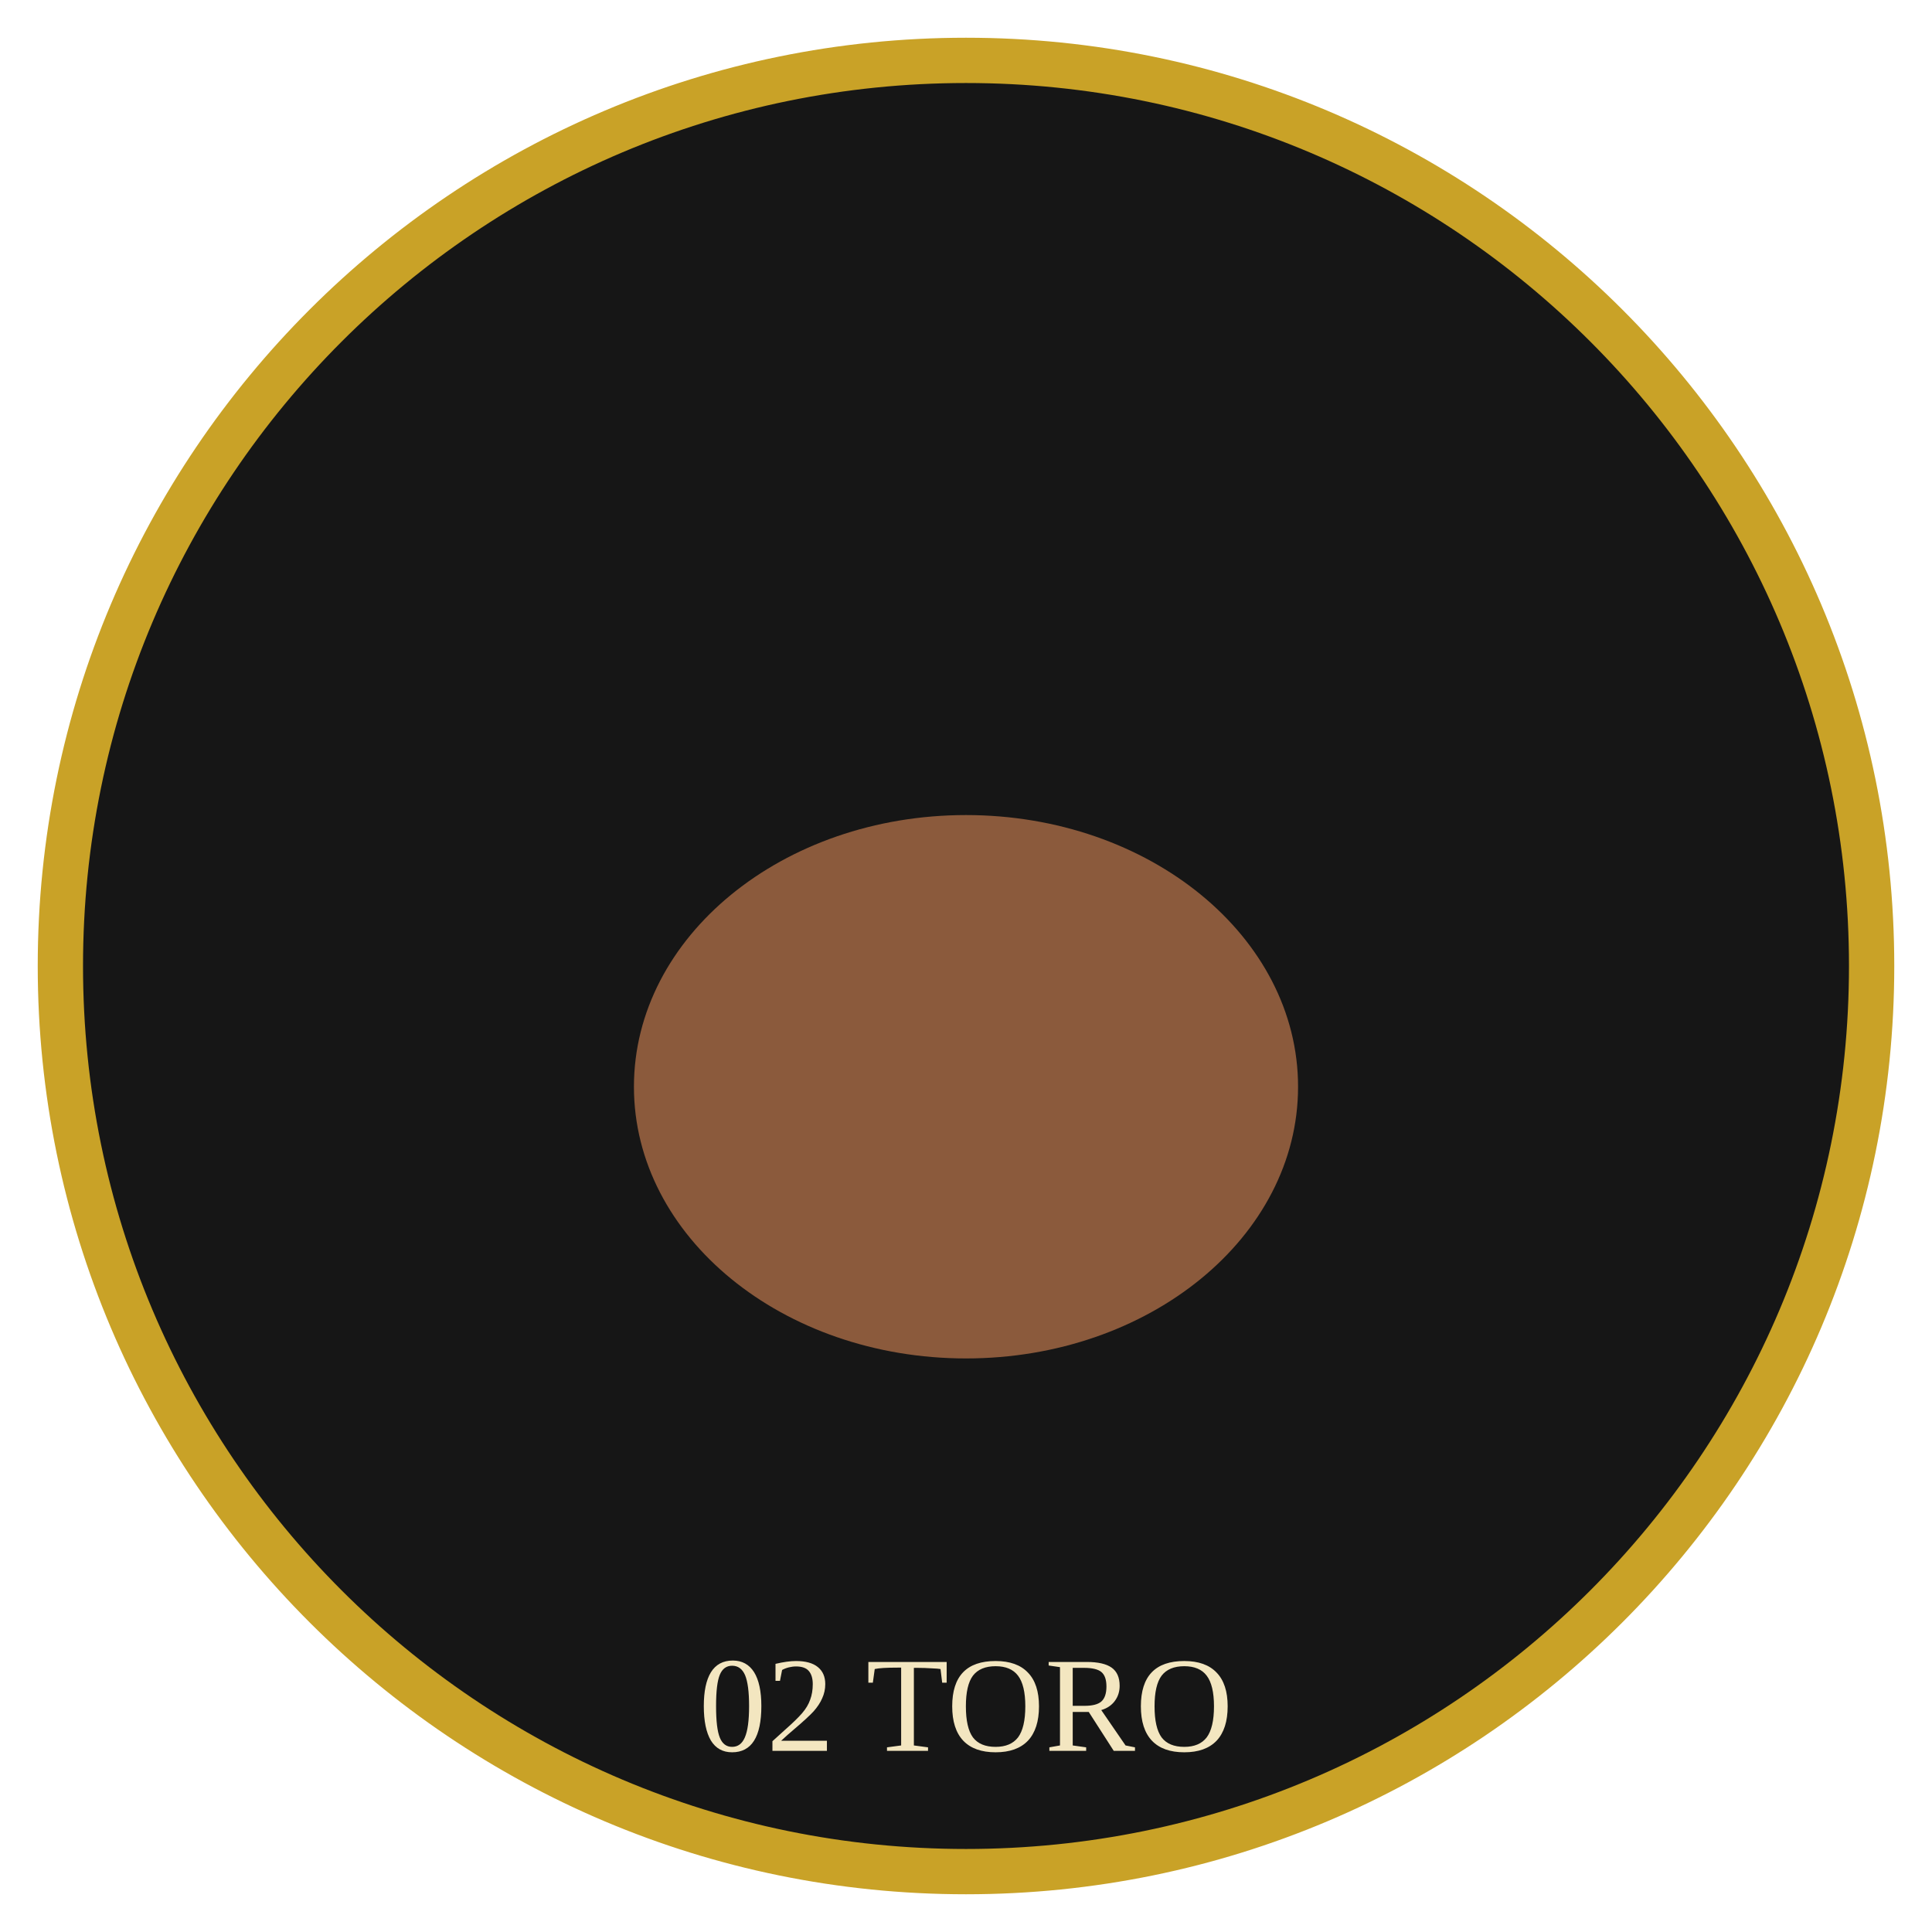
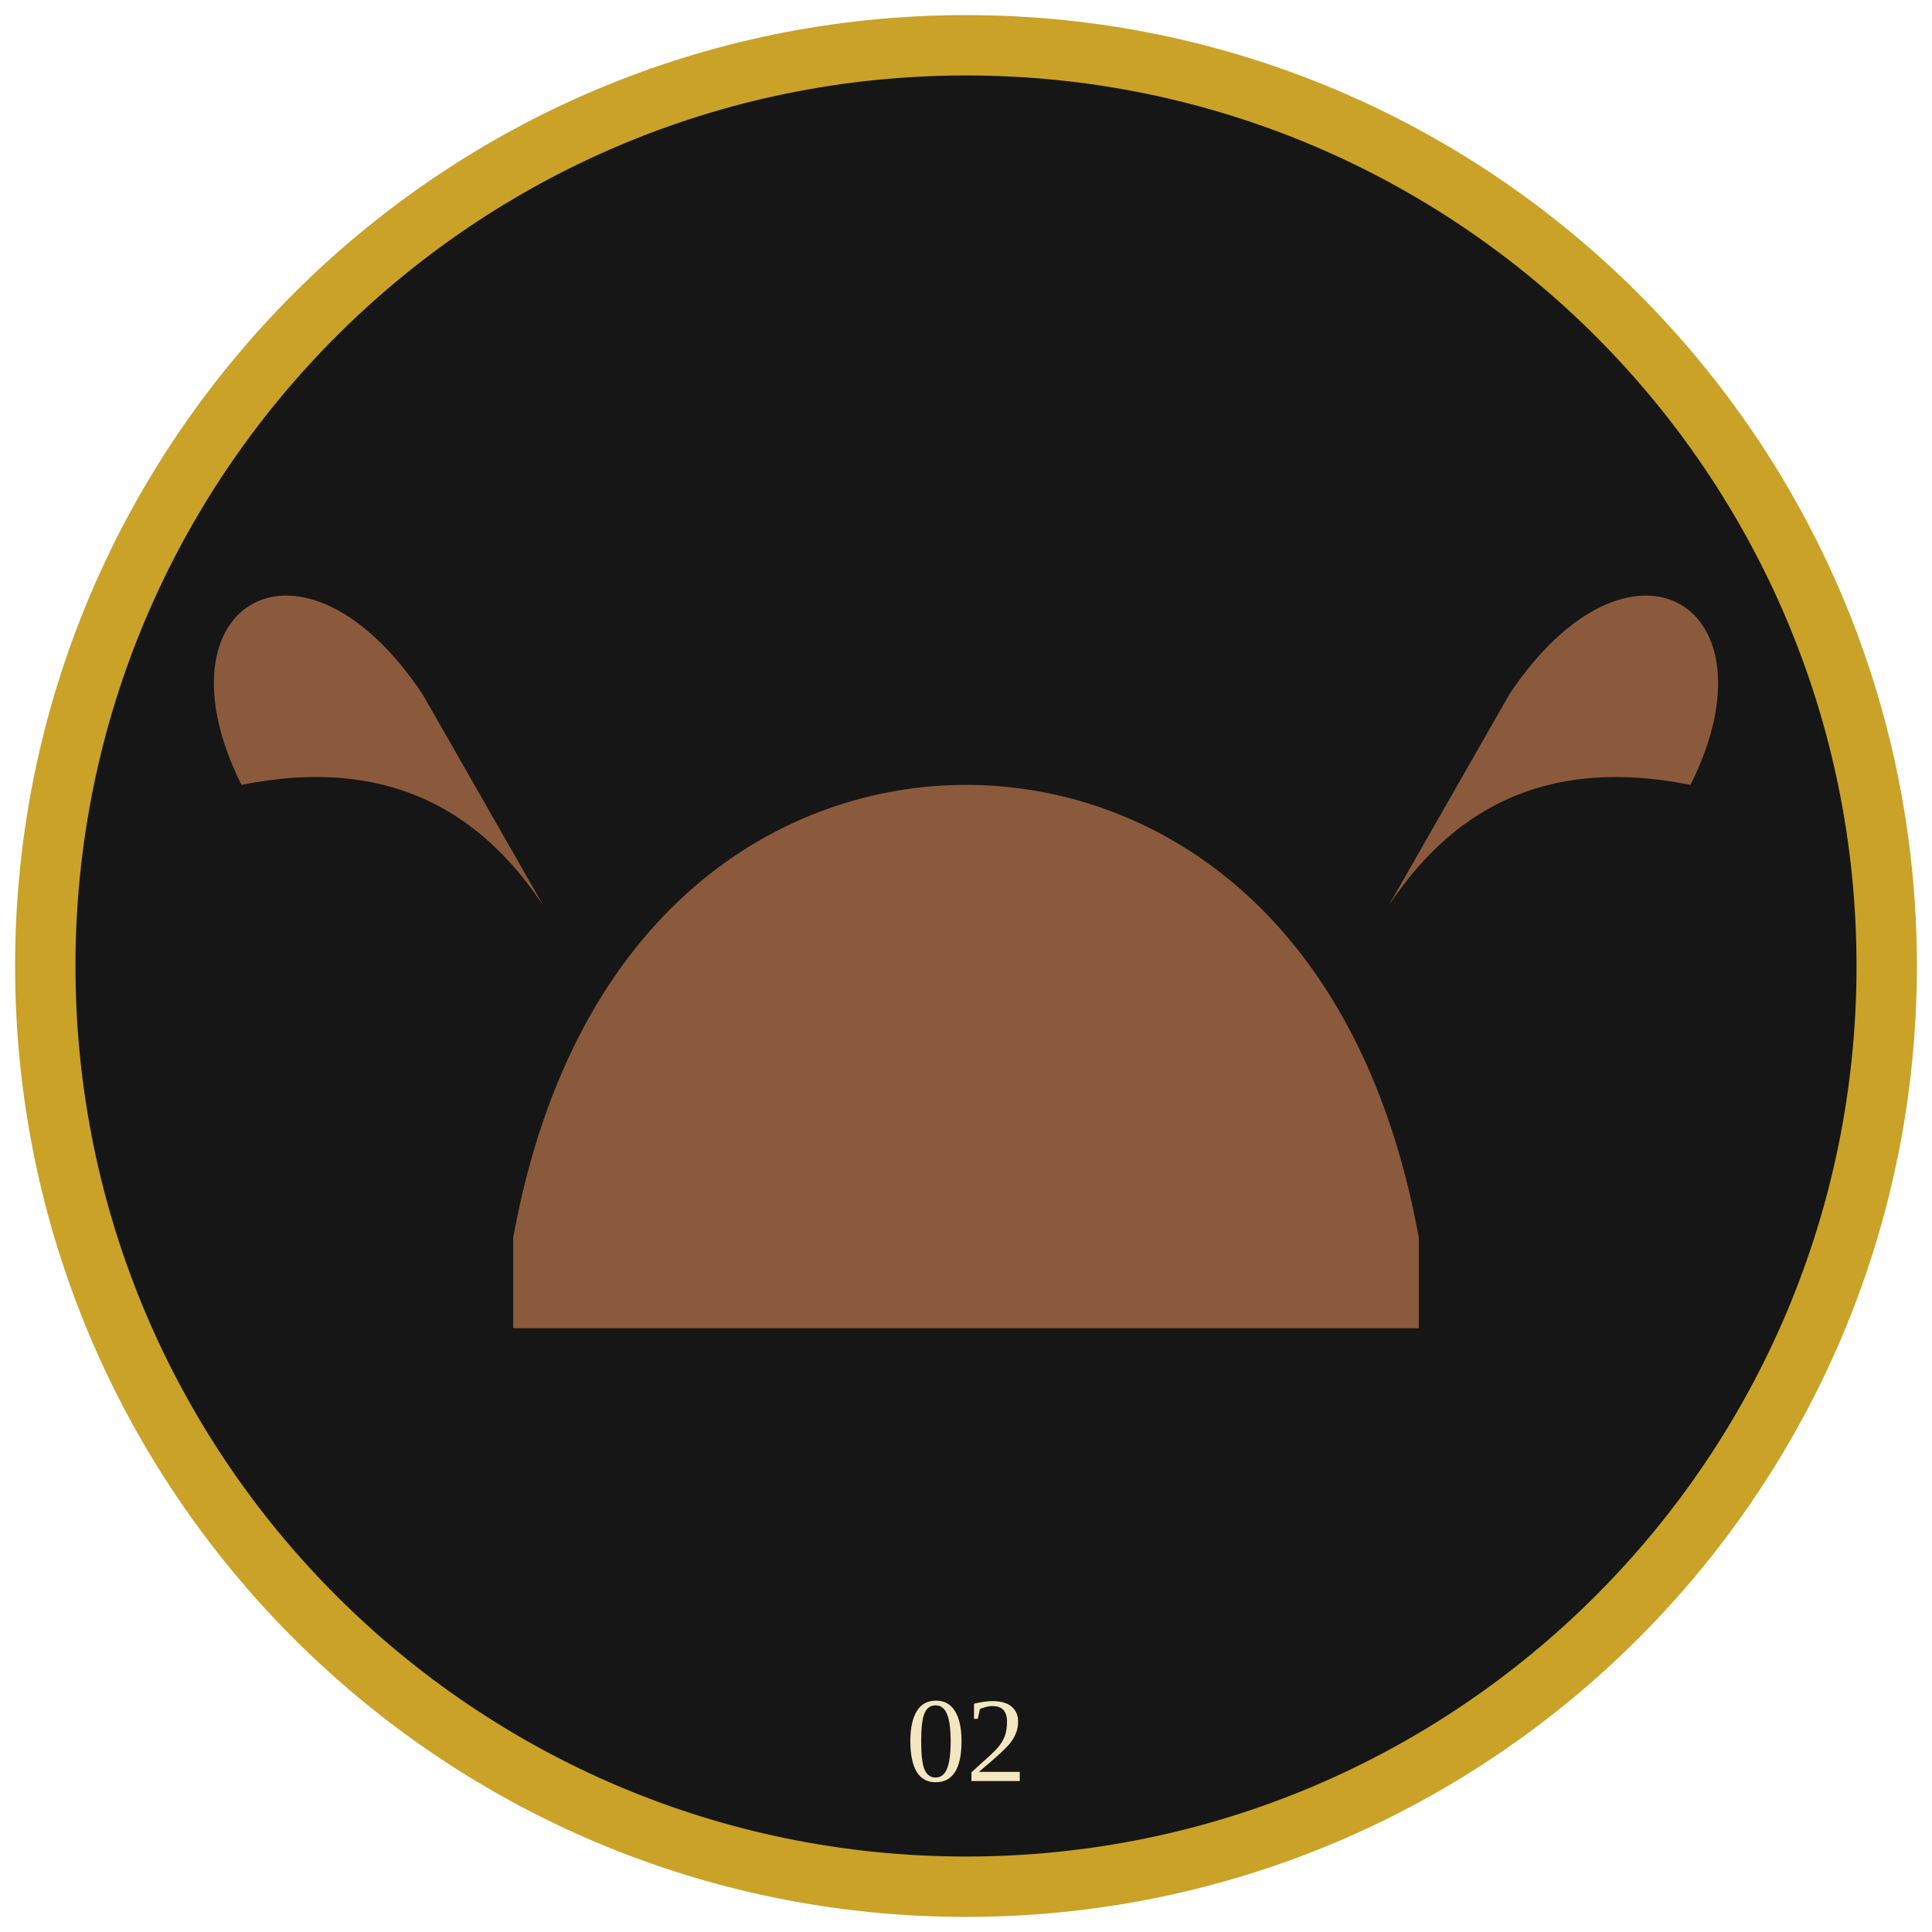
- <svg xmlns="http://www.w3.org/2000/svg" viewBox="0 0 128 128">
-   <circle cx="64" cy="64" r="60" fill="#161616" stroke="#c9a227" stroke-width="3" />
-   <ellipse cx="64" cy="72" rx="22" ry="18" fill="#8b5a3c" />
-   <text x="64" y="116" text-anchor="middle" font-size="9" fill="#f3e6c0">02 TORO</text>
+ <svg xmlns="http://www.w3.org/2000/svg" width="64" height="64" viewBox="0 0 128 128">
+   <circle cx="64" cy="64" r="61" fill="#161616" stroke="#c9a227" stroke-width="4" />
+   <g fill="#8b5a3c" transform="translate(0,-4)">
+     <path d="M34 86c4-22 18-30 30-30s26 8 30 30v6H34zM28 50c-8-12-18-6-12 6 10-2 16 2 20 8zm72 0c8-12 18-6 12 6-10-2-16 2-20 8z" />
+   </g>
+   <text x="64" y="118" text-anchor="middle" font-size="8" fill="#f3e6c0">02</text>
</svg>
